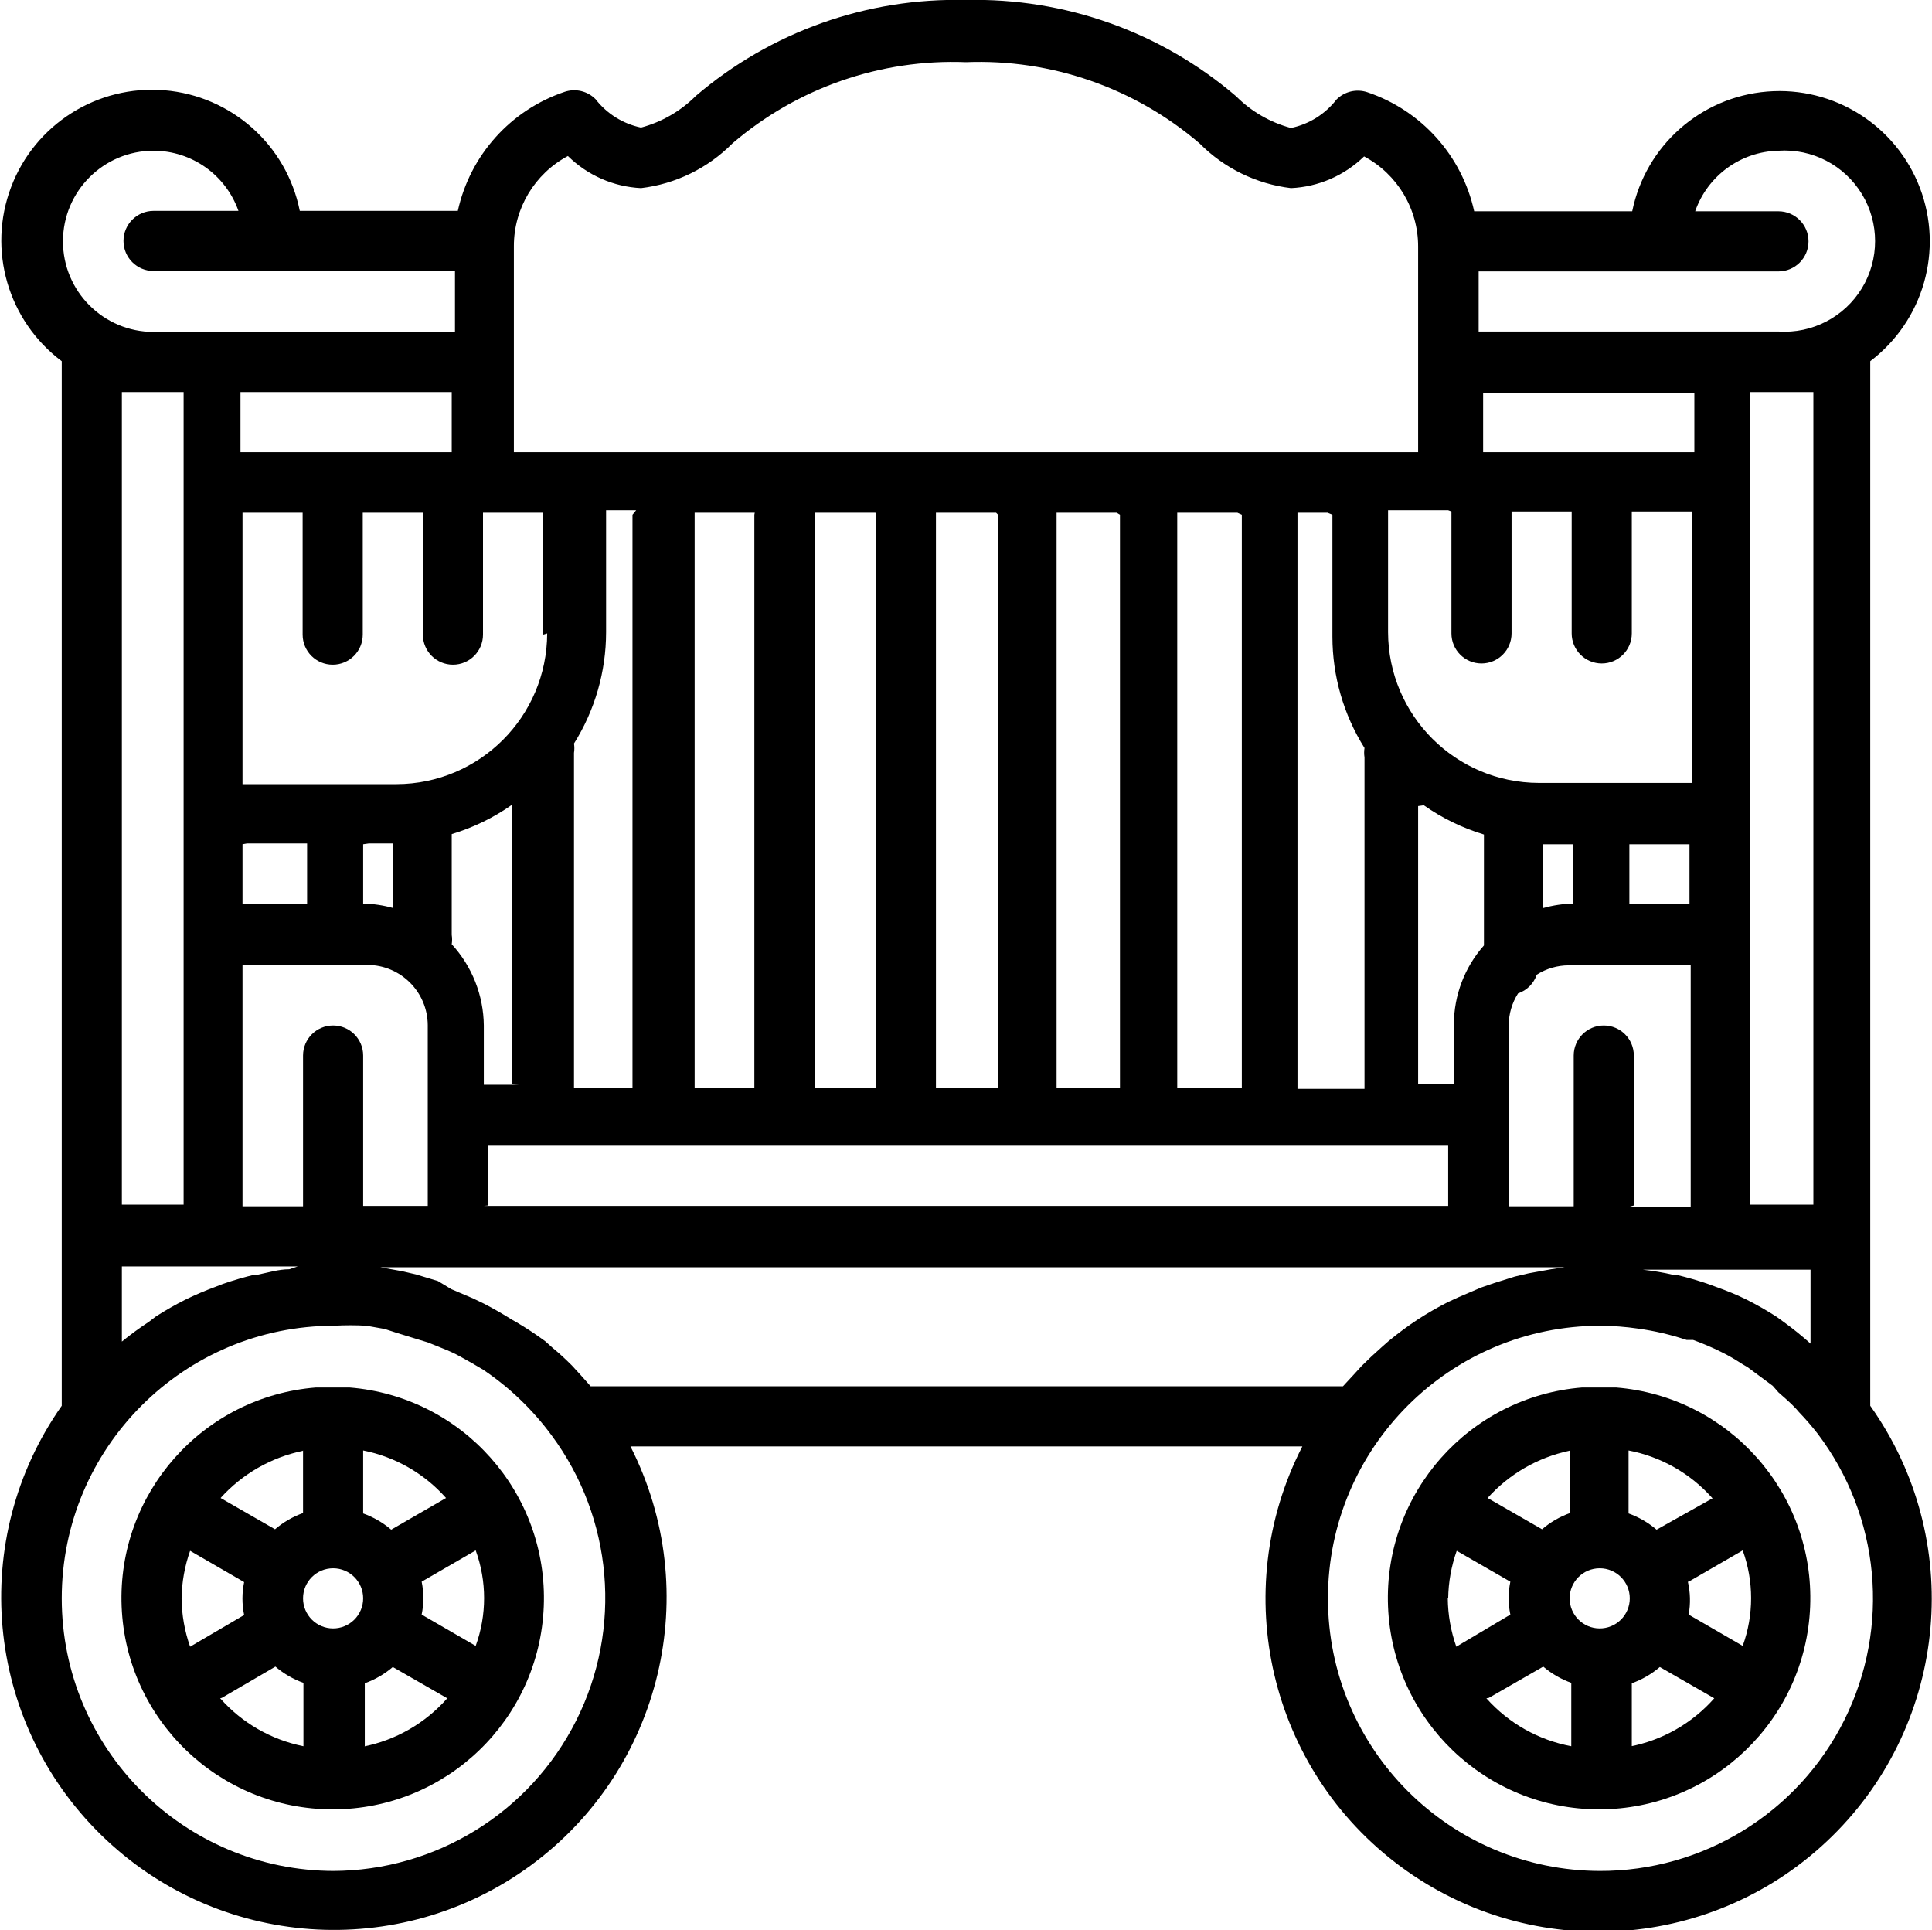
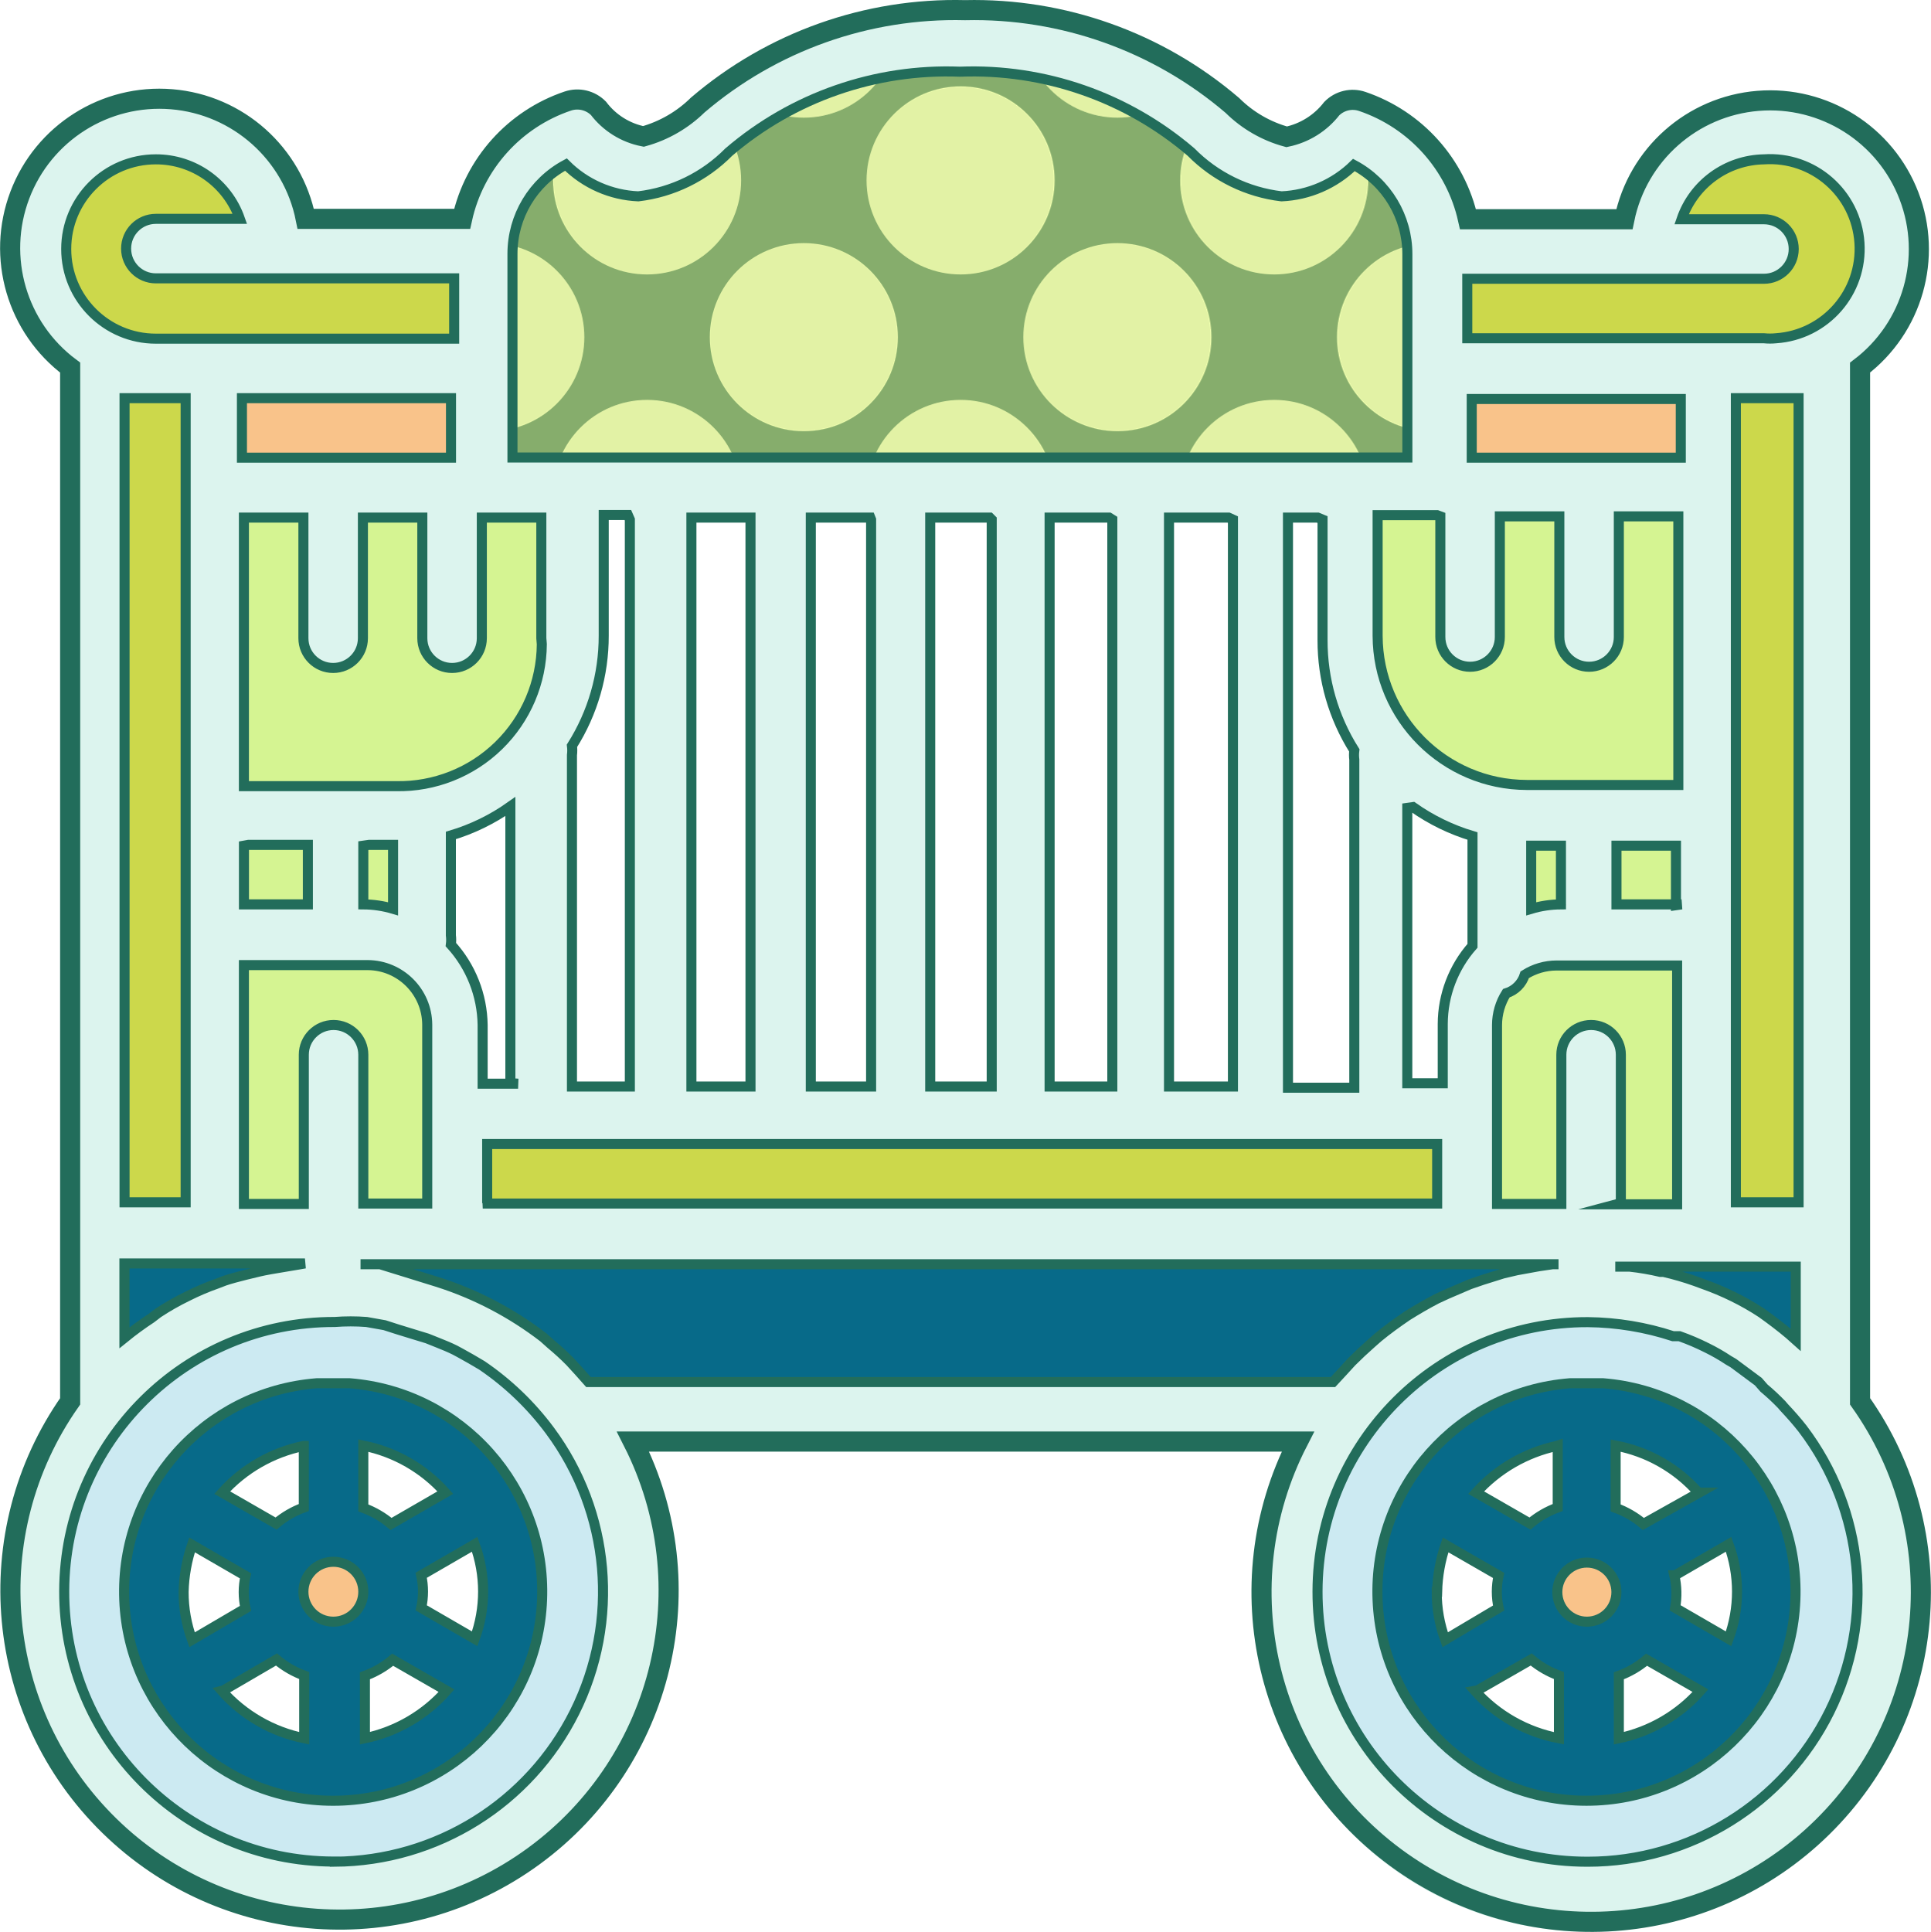
- <svg xmlns="http://www.w3.org/2000/svg" id="Layer_1" data-name="Layer 1" viewBox="0 0 47.56 47.5">
-   <path d="M52.26,35.07V9.36A3.7,3.7,0,1,0,46.4,5.67H42.51a4,4,0,0,0-2.63-2.93,0.74,0.74,0,0,0-.76.18,1.91,1.91,0,0,1-1.12.7,3,3,0,0,1-1.35-.78A9.86,9.86,0,0,0,30,.47a9.86,9.86,0,0,0-6.65,2.36A3,3,0,0,1,22,3.61a1.91,1.91,0,0,1-1.12-.7,0.74,0.74,0,0,0-.76-0.18,4,4,0,0,0-2.63,2.93H13.6A3.71,3.71,0,1,0,7.74,9.36V35.07a8.19,8.19,0,1,0,14,1H38.28A8.2,8.2,0,1,0,52.26,35.07Zm-2.32-2.2a8.1,8.1,0,0,0-.72-0.41h0c-0.24-.12-0.49-0.22-0.74-0.31l-0.19-.07a8.1,8.1,0,0,0-.79-0.23l-0.08,0c-0.25-.06-0.5-0.1-0.76-0.13l-0.2,0-0.16,0h4.49v1.82A8.16,8.16,0,0,0,50.12,33Zm-5.54-1.16-0.55.1-0.34.08L43,32.05l-0.32.11-0.56.24-0.26.12a8.31,8.31,0,0,0-.73.42l0,0a8.27,8.27,0,0,0-.73.54l-0.17.15c-0.17.15-.33,0.3-0.49,0.46l-0.21.23-0.25.27H20.76l-0.24-.27-0.22-.24c-0.15-.15-0.31-0.3-0.47-0.43l-0.19-.17A8.29,8.29,0,0,0,18.91,33l-0.09-.05c-0.22-.14-0.45-0.27-0.68-0.39l-0.27-.13-0.54-.23L17,32l-0.53-.16-0.34-.08-0.55-.1-0.34,0-0.15,0H44.89l-0.15,0Zm-31.06,0c-0.26,0-.51.08-0.76,0.13l-0.08,0a8.12,8.12,0,0,0-.79.23l-0.18.07a8.08,8.08,0,0,0-.75.32h0a8.1,8.1,0,0,0-.72.41L9.89,33a8.16,8.16,0,0,0-.67.49V31.64h4.49l-0.16,0Zm4-21.57V11.6h-5.2V10.12h5.2Zm4.45,3v14.1H20.35V19a0.73,0.73,0,0,0,0-.23,5.16,5.16,0,0,0,.79-2.74v-3h0.74Zm3,0v14.1H23.32V13.09H24.8Zm3,0v14.1H26.29V13.09h1.48Zm3,0v14.1H29.26V13.09h1.48Zm3,0v14.1H32.23V13.09h1.48Zm3,0v14.1H35.2V13.09h1.48Zm2.23,0v3a5.16,5.16,0,0,0,.79,2.74,0.73,0.73,0,0,0,0,.23v8.16H38.16V13.09h0.74Zm3.71-3h5.2V11.6h-5.2V10.12Zm3.71,20V26.45a0.74,0.74,0,1,0-1.48,0v3.71H43.36V25.71a1.47,1.47,0,0,1,.23-0.79,0.73,0.73,0,0,0,.46-0.46,1.47,1.47,0,0,1,.79-0.23h3v5.94H46.33Zm-28.2,0V28.67H41.87v1.48H18.13Zm-5.94-8.91h1.48v1.48H12.19V21.25Zm3,0H15.9v1.59a2.93,2.93,0,0,0-.74-0.11V21.25Zm3.71,5.94H18.13V25.71a3,3,0,0,0-.79-2,0.72,0.72,0,0,0,0-.23V21a5.17,5.17,0,0,0,1.48-.72v6.88Zm22.26-6.88a5.17,5.17,0,0,0,1.48.72v2.73a2.94,2.94,0,0,0-.74,1.94v1.48H41.13V20.31Zm6.68,2.42H46.33V21.25h1.48v1.48Zm-3,0a2.93,2.93,0,0,0-.74.11V21.25h0.74v1.48Zm-3-9.65v3a0.74,0.74,0,1,0,1.48,0v-3h1.48v3a0.74,0.74,0,1,0,1.48,0v-3h1.48v6.68H44.1a3.72,3.72,0,0,1-3.71-3.71v-3h1.48Zm-22.26,3a3.72,3.72,0,0,1-3.71,3.71H12.19V13.09h1.48v3a0.74,0.74,0,0,0,1.48,0v-3h1.48v3a0.74,0.74,0,0,0,1.48,0v-3h1.48v3Zm-7.42,8.16h3a1.49,1.49,0,0,1,1.48,1.48v4.45H15.16V26.45a0.74,0.74,0,0,0-1.48,0v3.71H12.19V24.22Zm38.59-14.1v20H49.3v-20h1.48ZM50,4.18a2.23,2.23,0,1,1,0,4.45H42.62V7.15H50a0.74,0.74,0,0,0,0-1.48H47.95A2.22,2.22,0,0,1,50,4.18ZM20.2,4.31A2.76,2.76,0,0,0,22,5.1,3.8,3.8,0,0,0,24.25,4,8.33,8.33,0,0,1,30,2,8.33,8.33,0,0,1,35.75,4,3.8,3.8,0,0,0,38,5.1a2.76,2.76,0,0,0,1.8-.78,2.51,2.51,0,0,1,1.33,2.22V11.6H18.87V6.53A2.51,2.51,0,0,1,20.2,4.31ZM10,4.18a2.22,2.22,0,0,1,2.09,1.48H10a0.74,0.74,0,1,0,0,1.48h7.42V8.64H10A2.23,2.23,0,1,1,10,4.18Zm0.74,5.94v20H9.22v-20H10.7Zm3.71,36.4a6.71,6.71,0,1,1,0-13.42,6.86,6.86,0,0,1,.79,0l0.45,0.08L16,33.28l0.39,0.12,0.36,0.11L17,33.61c0.15,0.06.3,0.12,0.44,0.19l0.13,0.07c0.18,0.1.36,0.2,0.54,0.31l0,0A6.82,6.82,0,0,1,19.8,35.8h0A6.72,6.72,0,0,1,14.41,46.52Zm31.17,0a6.71,6.71,0,1,1,0-13.42,6.79,6.79,0,0,1,.92.07,6.67,6.67,0,0,1,1.2.28l0.16,0a6.63,6.63,0,0,1,.68.29h0c0.19,0.09.37,0.2,0.54,0.31l0.12,0.07,0.31,0.23,0.31,0.23L50,34.74c0.15,0.13.3,0.26,0.44,0.41l0.06,0.07a6.93,6.93,0,0,1,.46.53h0A6.71,6.71,0,0,1,45.59,46.52Z" transform="translate(-6.22 -0.47)" />
-   <path d="M46,34.62l-0.36,0H45.56l-0.33,0H45.17A5.2,5.2,0,1,0,46,34.62Zm-4.13,5.19a3.67,3.67,0,0,1,.21-1.17L43.4,39.4a2,2,0,0,0,0,.81L42.07,41A3.68,3.68,0,0,1,41.86,39.81Zm3.73,0.74a0.74,0.74,0,1,1,.74-0.74A0.74,0.74,0,0,1,45.59,40.55Zm2.19-1.15,1.33-.77a3.44,3.44,0,0,1,0,2.35l-1.33-.77A2,2,0,0,0,47.77,39.4Zm0.6-2.06L47,38.12a2.21,2.21,0,0,0-.69-0.4V36.17A3.68,3.68,0,0,1,48.37,37.34Zm-3.52-1.17v1.54a2.21,2.21,0,0,0-.69.4l-1.34-.77A3.75,3.75,0,0,1,44.84,36.18Zm-2,6.09,1.34-.77a2.21,2.21,0,0,0,.69.4v1.56A3.71,3.71,0,0,1,42.81,42.27Zm3.52,1.19V41.9a2.21,2.21,0,0,0,.69-0.4l1.34,0.77A3.71,3.71,0,0,1,46.33,43.46Z" transform="translate(-6.22 -0.47)" />
-   <path d="M14.82,34.62l-0.36,0H14.39l-0.33,0H14A5.2,5.2,0,1,0,14.82,34.62Zm-4.13,5.19a3.67,3.67,0,0,1,.21-1.17l1.33,0.77a2,2,0,0,0,0,.81L10.9,41A3.68,3.68,0,0,1,10.69,39.81Zm3.73,0.74a0.74,0.74,0,1,1,.74-0.74A0.74,0.74,0,0,1,14.41,40.55ZM16.6,39.4l1.33-.77a3.44,3.44,0,0,1,0,2.35l-1.33-.77A2,2,0,0,0,16.6,39.4Zm0.6-2.06-1.35.78a2.21,2.21,0,0,0-.69-0.4V36.17A3.68,3.68,0,0,1,17.2,37.34Zm-3.52-1.17v1.54a2.21,2.21,0,0,0-.69.4l-1.34-.77A3.75,3.75,0,0,1,13.67,36.18Zm-2,6.09L13,41.49a2.21,2.21,0,0,0,.69.4v1.56A3.71,3.71,0,0,1,11.64,42.27Zm3.52,1.19V41.9a2.21,2.21,0,0,0,.69-0.4l1.34,0.77A3.71,3.71,0,0,1,15.16,43.46Z" transform="translate(-6.22 -0.47)" />
+ <svg xmlns="http://www.w3.org/2000/svg" data-name="Layer 1" viewBox="0 0 48.027 48.051">
+   <defs>
+     <pattern id="a" data-name="6 dpi 60% 2" width="48" height="48" patternTransform="translate(24.49 12.707) scale(0.325)" patternUnits="userSpaceOnUse" viewBox="0 0 48 48">
+       <path fill="none" d="M0 0h48v48H0z" />
+       <circle cx="24" cy="48" r="7.2" fill="#e2f2a5" />
+       <circle cx="48" cy="48" r="7.2" fill="#e2f2a5" />
+       <circle cx="24" cy="24" r="7.2" fill="#e2f2a5" />
+       <circle cx="48" cy="24" r="7.2" fill="#e2f2a5" />
+       <circle cx="36" cy="36" r="7.2" fill="#e2f2a5" />
+       <circle cx="12" cy="36" r="7.2" fill="#e2f2a5" />
+       <circle cx="36" cy="12" r="7.2" fill="#e2f2a5" />
+       <circle cx="12" cy="12" r="7.2" fill="#e2f2a5" />
+       <circle cy="48" r="7.2" fill="#e2f2a5" />
+       <circle cy="24" r="7.2" fill="#e2f2a5" />
+       <circle cx="24" r="7.2" fill="#e2f2a5" />
+       <circle cx="48" r="7.2" fill="#e2f2a5" />
+       <circle r="7.2" fill="#e2f2a5" />
+     </pattern>
+   </defs>
+   <path d="M14.105 4.093a2.76 2.76 0 001.8.79 3.8 3.8 0 002.25-1.1 8.33 8.33 0 015.75-2 8.33 8.33 0 015.75 2 3.8 3.8 0 002.25 1.096 2.76 2.76 0 001.8-.78 2.51 2.51 0 011.33 2.22v5.06H12.772V6.313a2.51 2.51 0 011.333-2.22z" fill="#86ad6c" />
+   <path d="M33.405 34.103l-.25.27H14.637l-.24-.27-.22-.24a6.293 6.293 0 00-.47-.43l-.19-.17a8.58 8.58 0 00-2.64-1.38l-1.42-.44h29.16l-.34.05-.55.1-.34.08-.51.16-.32.11-.56.24-.26.12c-.25.13-.49.27-.73.42-.25.17-.5.35-.73.54l-.17.15c-.17.15-.33.3-.49.46z" fill="#076a89" />
+   <path d="M23.137 12.873v14.15h1.53v-14.1l-.05-.05h-1.48zm-15.48 9.62v-1.48h-1.48l-.11.02v1.46h1.59zm34.03.02l.14-.02h-.14v-1.46h-1.482v1.46h1.48v.02zm-3.6-1.48v1.57a2.652 2.652 0 01.74-.11v-1.46h-.74zm-23.86 5.99h1.44v-14.1l-.05-.11h-.6v3a5.11 5.11 0 01-.79 2.74.885.885 0 010 .23v8.24zm-6.67 2.92v-3.71a.74.74 0 011.48 0v3.7h1.59v-4.454a1.49 1.49 0 00-1.48-1.48h-3.08v5.94h1.49zm3.66-6.45a3.031 3.031 0 01.79 2v1.46h.88l-.19-.01v-6.88a5.081 5.081 0 01-1.48.72v2.48a.885.885 0 010 .23zm5.98-10.62v14.15h1.47v-14.15h-1.47zm-7.42 9.73v-1.59h-.6l-.14.02v1.46a2.652 2.652 0 01.74.11zm-5.16 7.3v-20h-1.52v20h1.52zm17.03-17.03h-1.48v14.15h1.5v-14.1zm11.25 3.05v-3l-.12-.05h-.74v14.18h1.65v-8.16a.885.885 0 010-.23 5.11 5.11 0 01-.79-2.74zm7.31 14.03h1.51v-5.94h-3a1.483 1.483 0 00-.79.23.7.7 0 01-.46.46 1.483 1.483 0 00-.23.79v4.45h1.6v-3.71a.74.74 0 011.48 0v3.69zm-12.62-17.08h-1.482v14.15h1.56v-14.1zm-16.37-2.95v-.02h-5.2v1.476h5.2v-1.46zm35.03-3.88a2.286 2.286 0 00-4.42-.59h2.05a.74.74 0 110 1.48h-7.38v1.48h7.38a1.5 1.5 0 00.3 0 2.219 2.219 0 002.07-2.37zm-1.58 25.46h-4.13a6.346 6.346 0 01.76.13h.08a7.147 7.147 0 01.79.23l.19.07a6.81 6.81 0 01.74.31 6.369 6.369 0 01.72.41l.18.13c.23.17.46.35.67.54v-1.82zm-8.78-4.56v-1.48a2.95 2.95 0 01.74-1.94v-2.73a5.081 5.081 0 01-1.48-.72l-.14.02v6.85h.88zm8.43 7.99a5.625 5.625 0 00-.44-.41l-.14-.16-.31-.23-.31-.23-.12-.07a4.738 4.738 0 00-.54-.31 5.786 5.786 0 00-.68-.29h-.16a7.036 7.036 0 00-2.12-.35 6.71 6.71 0 00-.03 13.42h.03a6.708 6.708 0 005.34-10.77c-.14-.18-.3-.36-.46-.53zm-1.14-25.03v20h1.56v-20h-1.56zm-36.72 21.72c.12-.03.41-.07.66-.12s.47-.08.47-.08h-4.49v1.85a8.222 8.222 0 01.67-.49l.17-.13a6.369 6.369 0 01.72-.41 6.26 6.26 0 01.748-.32l.18-.07c.262-.09.872-.23.872-.23zm40.41 11.72a8.2 8.2 0 11-14.58-7.49h-16.54a8.192 8.192 0 11-14-1V9.143a3.711 3.711 0 115.86-3.7h3.89a4 4 0 012.63-2.93.742.742 0 01.76.18 1.853 1.853 0 001.12.7 3.117 3.117 0 001.35-.78 9.85 9.85 0 016.648-2.36 9.876 9.876 0 016.65 2.37 3.061 3.061 0 001.35.78 1.912 1.912 0 001.12-.7.733.733 0 01.76-.18 4.019 4.019 0 012.63 2.93h3.89a3.7 3.7 0 115.86 3.69v25.71a8.2 8.2 0 01.602 8.49zm-11.12-14.89h-23.63v1.47l-.11.01h23.74v-1.48zm.858-17.074h5.2v-1.46h-5.2v1.46zm-6.05 1.49h-1.48v14.15h1.59v-14.1zM3.877 3.963a2.23 2.23 0 000 4.46h7.42v-1.5h-7.42a.74.74 0 010-1.48h2.09a2.209 2.209 0 00-2.09-1.48zm5.15 11.91a.74.74 0 01-1.48 0v-3h-1.48v6.68h3.79a3.555 3.555 0 003.62-3.53l-.01-.15v-3h-1.48v3a.74.74 0 01-1.48 0v-3h-1.48v3zm24.13 18.5l.25-.27.21-.23c.16-.16.32-.31.49-.46l.17-.15c.23-.19.48-.37.73-.54.24-.15.48-.29.73-.42l.26-.12.56-.24.32-.11.51-.16.34-.08.55-.1.34-.05H9.457l1.42.44a8.58 8.58 0 012.64 1.38l.19.17a6.293 6.293 0 01.47.43l.22.24.24.27h18.52zm1.11-21.56v3a3.722 3.722 0 003.71 3.71h3.77v-6.68h-1.48v3a.74.74 0 01-1.48 0v-3h-1.482v3a.74.74 0 01-1.48 0v-3l-.08-.03h-1.48zM23.877 1.779a8.342 8.342 0 00-5.75 2 3.788 3.788 0 01-2.25 1.1 2.708 2.708 0 01-1.8-.79 2.516 2.516 0 00-1.33 2.22v5.07h22.258V6.323a2.516 2.516 0 00-1.33-2.22 2.745 2.745 0 01-1.8.78 3.788 3.788 0 01-2.25-1.1 8.342 8.342 0 00-5.748-2.004zm-15.55 31.1a6.71 6.71 0 00-.04 13.42h.04a6.72 6.72 0 005.35-10.72 7.029 7.029 0 00-1.69-1.62c-.18-.11-.36-.21-.54-.31l-.13-.07c-.14-.07-.29-.13-.44-.19l-.25-.1-.36-.11-.39-.12-.31-.1-.45-.08a5.208 5.208 0 00-.79 0z" fill="#dcf4ee" />
+   <path d="M46.247 6.043a2.219 2.219 0 01-2.07 2.37 1.5 1.5 0 01-.3 0h-7.38v-1.48h7.38a.74.74 0 100-1.48h-2.05a2.286 2.286 0 014.42.59z" fill="#ccd84b" />
+   <path d="M44.837 35.533a6.71 6.71 0 01-5.34 10.77h-.03a6.71 6.71 0 01.03-13.42 7.036 7.036 0 012.12.35h.16a5.786 5.786 0 01.68.29 4.738 4.738 0 01.54.31l.12.07.31.23.31.23.14.16a5.625 5.625 0 01.44.41l.06.07c.16.17.32.35.46.53zm-4.96 9.24a5.2 5.2 0 000-10.37h-.83a5.202 5.202 0 00.83 10.37z" fill="#cceaf2" />
+   <path fill="#ccd84b" d="M44.738 9.903v20h-1.56v-20h1.56z" />
+   <path d="M44.667 31.503v1.82c-.21-.19-.44-.37-.67-.54l-.18-.13a6.369 6.369 0 00-.72-.41 6.81 6.81 0 00-.74-.31l-.19-.07a7.147 7.147 0 00-.79-.23h-.08a6.346 6.346 0 00-.76-.13h4.13zM40.267 43.233a3.727 3.727 0 002.03-1.18l-1.34-.77a2.266 2.266 0 01-.69.4v1.55zm4.38-4.06a5.2 5.2 0 11-5.6-4.77h.83a5.2 5.2 0 014.77 4.77zm-1.65 1.59a3.392 3.392 0 000-2.35l-1.33.77h-.02a2.011 2.011 0 01.02.81zm-2.12-2.86l1.39-.78h-.02a3.64 3.64 0 00-2.06-1.17v1.55a2.266 2.266 0 01.69.4zm-.66 1.69a.74.74 0 10-.75.74h.01a.738.738 0 00.74-.74zm-1.44 3.64v-1.56a2.266 2.266 0 01-.69-.4l-1.34.77-.06.01a3.733 3.733 0 002.09 1.18zm-.03-5.74v-1.54l-.03.01a3.774 3.774 0 00-2 1.16l1.34.77a2.266 2.266 0 01.69-.4zm-1.47 1.69l-1.32-.76a3.9 3.9 0 00-.21 1.17h-.01a3.429 3.429 0 00.21 1.19l1.33-.79a1.845 1.845 0 010-.814z" fill="#076a89" />
+   <path d="M41.828 22.493l-.14.02v-.02h.14z" />
+   <path fill="#f9c38a" d="M36.608 9.923h5.2v1.46h-5.2z" />
+   <path d="M41.747 12.843v6.68h-3.77a3.722 3.722 0 01-3.71-3.71v-3h1.48l.08.03v3a.74.74 0 001.48 0v-3h1.48v3a.74.74 0 001.48 0v-3h1.48zM41.717 24.013v5.94h-1.512l.11-.03v-3.69a.74.74 0 00-1.48 0v3.71h-1.6v-4.45a1.483 1.483 0 01.23-.79.7.7 0 00.46-.46 1.483 1.483 0 01.79-.23h3zM40.208 21.033h1.48v1.46h-1.48z" fill="#d5f492" />
+   <path d="M39.477 38.853a.74.74 0 010 1.48h-.01a.74.74 0 01.01-1.48z" fill="#f9c38a" />
+   <path d="M38.827 21.033v1.46a2.652 2.652 0 00-.74.11v-1.57h.74z" fill="#d5f492" />
+   <path fill="#ccd84b" d="M35.748 28.453v1.48h-23.74l.11-.01v-1.47h23.63z" />
+   <path d="M35.6 6.744V11.8H13.342V6.734a2.516 2.516 0 011.33-2.22 2.708 2.708 0 001.8.79 3.788 3.788 0 002.25-1.1 8.342 8.342 0 015.75-2 8.342 8.342 0 015.75 2 3.788 3.788 0 002.25 1.1 2.745 2.745 0 001.8-.78 2.516 2.516 0 011.328 2.22z" transform="translate(-0.595 -0.421)" fill="url(#a)" />
+   <path d="M13.677 35.579a6.72 6.72 0 01-5.35 10.72h-.04a6.71 6.71 0 01.04-13.42 5.208 5.208 0 01.79 0l.45.08.31.1.39.12.36.11.25.1c.15.06.3.12.44.19l.13.07c.18.1.36.2.54.31a7.029 7.029 0 011.69 1.62zm-4.98 9.19a5.2 5.2 0 000-10.37h-.82a5.203 5.203 0 00.82 10.374z" fill="#cceaf2" />
+   <path d="M7.557 35.963h-.01a3.73 3.73 0 00-2.02 1.16l1.34.77a2.266 2.266 0 01.69-.4v-1.53zm1.52 7.27a3.727 3.727 0 002.03-1.18l-1.34-.77a2.266 2.266 0 01-.69.4v1.55zm4.39-4.06a5.2 5.2 0 11-5.59-4.77h.82a5.2 5.2 0 014.77 4.77zm-1.66 1.59a3.392 3.392 0 000-2.35l-1.33.77a1.845 1.845 0 010 .81zm-2.08-2.86l1.35-.78a3.7 3.7 0 00-2.04-1.17v1.55a2.266 2.266 0 01.69.4zm-.69 1.69a.74.74 0 10-.75.74h.01a.738.738 0 00.74-.74zm-1.47 3.64v-1.56a2.266 2.266 0 01-.69-.4l-1.32.77-.04.01a3.72 3.72 0 002.05 1.18zm-1.462-4.04l-1.33-.77a3.9 3.9 0 00-.21 1.17 3.429 3.429 0 00.21 1.19l1.33-.78a1.845 1.845 0 010-.81z" fill="#076a89" />
+   <path d="M13.467 15.873l.01.15a3.555 3.555 0 01-3.62 3.53h-3.79v-6.68h1.48v3a.74.74 0 001.48 0v-3h1.478v3a.74.74 0 001.48 0v-3h1.48v3z" fill="#d5f492" />
+   <path d="M11.297 6.923v1.5h-7.42a2.23 2.23 0 010-4.46 2.209 2.209 0 012.09 1.48h-2.09a.74.74 0 000 1.48h7.42z" fill="#ccd84b" />
+   <path fill="#f9c38a" d="M11.218 9.923v1.46h-5.2v-1.48h5.2v.02z" />
+   <path d="M10.627 25.479v4.45h-1.59v-3.7a.74.74 0 00-1.48 0v3.71h-1.49v-5.94h3.08a1.49 1.49 0 011.48 1.48zM9.777 21.013v1.59a2.652 2.652 0 00-.74-.11v-1.46l.14-.02h.6z" fill="#d5f492" />
+   <path d="M8.297 38.853a.74.74 0 010 1.48h-.01a.74.74 0 01.01-1.48z" fill="#f9c38a" />
+   <path fill="#d5f492" d="M7.658 21.013v1.48h-1.59v-1.46l.11-.02h1.48z" />
+   <path d="M3.097 31.423h4.49s-.22.04-.47.08-.54.09-.66.12c0 0-.61.14-.87.23l-.182.07a6.26 6.26 0 00-.75.32 6.369 6.369 0 00-.72.41l-.17.13a8.222 8.222 0 00-.67.49v-1.85z" fill="#076a89" />
+   <path fill="#ccd84b" d="M4.618 9.903v20h-1.52v-20h1.52z" />
+   <path d="M46.267 34.853V9.143a3.7 3.7 0 10-5.862-3.69h-3.89a4.019 4.019 0 00-2.63-2.93.733.733 0 00-.76.18 1.912 1.912 0 01-1.12.7 3.061 3.061 0 01-1.35-.78 9.876 9.876 0 00-6.65-2.37 9.85 9.85 0 00-6.65 2.36 3.117 3.117 0 01-1.35.78 1.853 1.853 0 01-1.12-.7.742.742 0 00-.76-.18 4 4 0 00-2.63 2.93h-3.89a3.712 3.712 0 10-5.86 3.7v25.71a8.186 8.186 0 1014 1h16.54a8.2 8.2 0 1013.982-1z" fill="none" stroke="#226d5b" stroke-miterlimit="10" stroke-width=".5" />
+   <path fill="none" stroke="#226d5b" stroke-miterlimit="10" stroke-width=".25" d="M40.178 31.503h.36M40.537 31.503h4.13v1.82c-.21-.19-.44-.37-.67-.54l-.18-.13a6.369 6.369 0 00-.72-.41 6.81 6.81 0 00-.74-.31l-.19-.07a7.147 7.147 0 00-.79-.23h-.08a6.346 6.346 0 00-.76-.13zM38.767 31.443h-.15l-.34.05-.55.1-.34.08-.51.16-.32.11-.56.24-.26.12c-.25.13-.49.27-.73.42-.25.17-.5.35-.73.54l-.17.15c-.17.15-.33.3-.49.46l-.21.23-.25.27h-18.52l-.24-.27-.22-.24a6.293 6.293 0 00-.47-.43l-.19-.17a8.58 8.58 0 00-2.64-1.38l-1.42-.44M8.968 31.443h29.65M6.457 31.623s-.61.14-.87.23l-.182.07a6.26 6.26 0 00-.75.32 6.369 6.369 0 00-.72.41l-.17.13a8.222 8.222 0 00-.67.49v-1.85h4.49s-.22.04-.47.08-.538.09-.658.12zM11.218 9.923v1.46h-5.2v-1.48h5.2v.02zM15.667 12.923v14.1h-1.44v-8.244a.885.885 0 000-.23 5.11 5.11 0 00.79-2.74v-3h.6zM18.668 12.873v14.15h-1.47v-14.15h1.47zM21.668 12.923v14.1h-1.5v-14.15h1.48l.02.05zM24.668 12.923v14.1h-1.53v-14.15h1.48l.05.05zM27.668 12.923v14.1h-1.56v-14.15h1.48l.08.05zM30.668 12.923v14.1h-1.59v-14.15h1.48l.11.05zM32.897 12.923v3a5.11 5.11 0 00.79 2.74.885.885 0 000 .23v8.16h-1.65v-14.18h.74zM36.608 9.923v-.02M36.608 9.923h5.2v1.46h-5.2zM40.317 29.923v-3.69a.74.74 0 00-1.48 0v3.71h-1.6v-4.45a1.483 1.483 0 01.23-.79.7.7 0 00.46-.46 1.483 1.483 0 01.79-.23h3v5.94h-1.512zM12.118 29.923v-1.47h23.63v1.48h-23.74l.11-.01zM6.178 21.013h1.48v1.48h-1.59v-1.46l.11-.02zM9.177 21.013h.6v1.59a2.652 2.652 0 00-.74-.11v-1.46zM12.887 26.953h-.882v-1.46a3.031 3.031 0 00-.79-2 .885.885 0 000-.23v-2.484a5.081 5.081 0 001.48-.72v6.88zM35.147 20.073a5.081 5.081 0 001.48.72v2.73a2.95 2.95 0 00-.74 1.94v1.48h-.882v-6.85zM40.208 21.033h1.48v1.46h-1.48zM41.688 22.493v.02l.14-.02h-.14zM38.828 22.513v-.02M38.827 22.493a2.652 2.652 0 00-.74.11v-1.57h.74v1.46zM35.827 12.843v3a.74.74 0 001.48 0v-3h1.48v3a.74.74 0 001.48 0v-3h1.48v6.68h-3.77a3.722 3.722 0 01-3.71-3.71v-3h1.48zM13.477 16.023a3.555 3.555 0 01-3.62 3.53h-3.79v-6.68h1.48v3a.74.74 0 001.48 0v-3h1.478v3a.74.74 0 001.48 0v-3h1.48v3zM6.147 24.003h3a1.49 1.49 0 011.48 1.48v4.45h-1.59v-3.7a.74.74 0 00-1.48 0v3.71h-1.49v-5.94h.08zM44.738 9.903v20h-1.56v-20h1.56zM43.877 3.963a2.23 2.23 0 01.3 4.45 1.5 1.5 0 01-.3 0h-7.38v-1.48h7.38a.74.74 0 100-1.48h-2.05a2.208 2.208 0 012.05-1.49zM14.077 4.093a2.708 2.708 0 001.8.79 3.788 3.788 0 002.25-1.1 8.342 8.342 0 015.75-2 8.342 8.342 0 015.75 2 3.788 3.788 0 002.25 1.1 2.745 2.745 0 001.8-.78 2.516 2.516 0 011.33 2.22v5.056h-22.26V6.313a2.516 2.516 0 011.33-2.22zM3.877 3.963a2.209 2.209 0 012.09 1.48h-2.09a.74.74 0 000 1.48h7.42v1.5h-7.42a2.23 2.23 0 010-4.46zM4.618 9.903v20h-1.52v-20h1.52zM8.327 46.303a6.72 6.72 0 005.35-10.724 7.029 7.029 0 00-1.69-1.62c-.18-.11-.36-.21-.54-.31l-.13-.07c-.14-.07-.29-.13-.44-.19l-.25-.1-.36-.11-.39-.12-.31-.1-.45-.08a5.208 5.208 0 00-.79 0 6.71 6.71 0 00-.04 13.42h.04zM39.497 46.303h-.03a6.71 6.71 0 01.03-13.42 7.036 7.036 0 012.12.35h.16a5.786 5.786 0 01.68.29 4.738 4.738 0 01.54.31l.12.07.31.23.31.23.14.16a5.625 5.625 0 01.44.41l.06.07c.16.17.32.35.46.53a6.71 6.71 0 01-5.34 10.77z" />
+   <path d="M39.877 34.403h-.83a5.2 5.2 0 10.83 0z" fill="none" stroke="#226d5b" stroke-miterlimit="10" stroke-width=".25" />
+   <path d="M35.747 39.593a3.9 3.9 0 01.21-1.17l1.32.76a1.845 1.845 0 000 .81l-1.33.79a3.429 3.429 0 01-.21-1.19h.01zM39.477 40.333a.735.735 0 10-.01 0h.01zM41.667 39.179l1.33-.77a3.392 3.392 0 010 2.35l-1.33-.77a2.011 2.011 0 00-.02-.81h.02zM42.267 37.123l-1.39.78a2.266 2.266 0 00-.69-.4v-1.55a3.64 3.64 0 012.06 1.17h.02zM38.747 35.953v1.54a2.266 2.266 0 00-.69.4l-1.34-.77a3.774 3.774 0 012-1.16zM36.747 42.043l1.34-.77a2.266 2.266 0 00.69.4v1.56a3.733 3.733 0 01-2.09-1.18zM40.208 43.243l.06-.01M40.267 43.233v-1.554a2.266 2.266 0 00.69-.4l1.34.77a3.727 3.727 0 01-2.03 1.184zM8.697 34.403h-.82a5.2 5.2 0 10.82 0z" fill="none" stroke="#226d5b" stroke-miterlimit="10" stroke-width=".25" />
+   <path d="M4.567 39.593a3.9 3.9 0 01.21-1.17l1.33.77a1.845 1.845 0 000 .81l-1.33.78a3.429 3.429 0 01-.21-1.19zM8.297 40.333h-.01a.745.745 0 11.01 0zM10.477 39.179l1.33-.77a3.392 3.392 0 010 2.35l-1.33-.77a1.845 1.845 0 000-.81zM11.077 37.123l-1.35.78a2.266 2.266 0 00-.69-.4v-1.55a3.7 3.7 0 012.04 1.17zM7.557 35.963v1.53a2.266 2.266 0 00-.69.4l-1.34-.77a3.73 3.73 0 012.02-1.16h.01zM7.558 35.963v-.01M5.557 42.043l1.32-.77a2.266 2.266 0 00.69.4v1.56a3.72 3.72 0 01-2.05-1.18zM9.037 43.243c.01 0 .03-.01.04-.01M9.077 43.233v-1.554a2.266 2.266 0 00.69-.4l1.34.77a3.727 3.727 0 01-2.03 1.184z" fill="none" stroke="#226d5b" stroke-miterlimit="10" stroke-width=".25" />
</svg>
